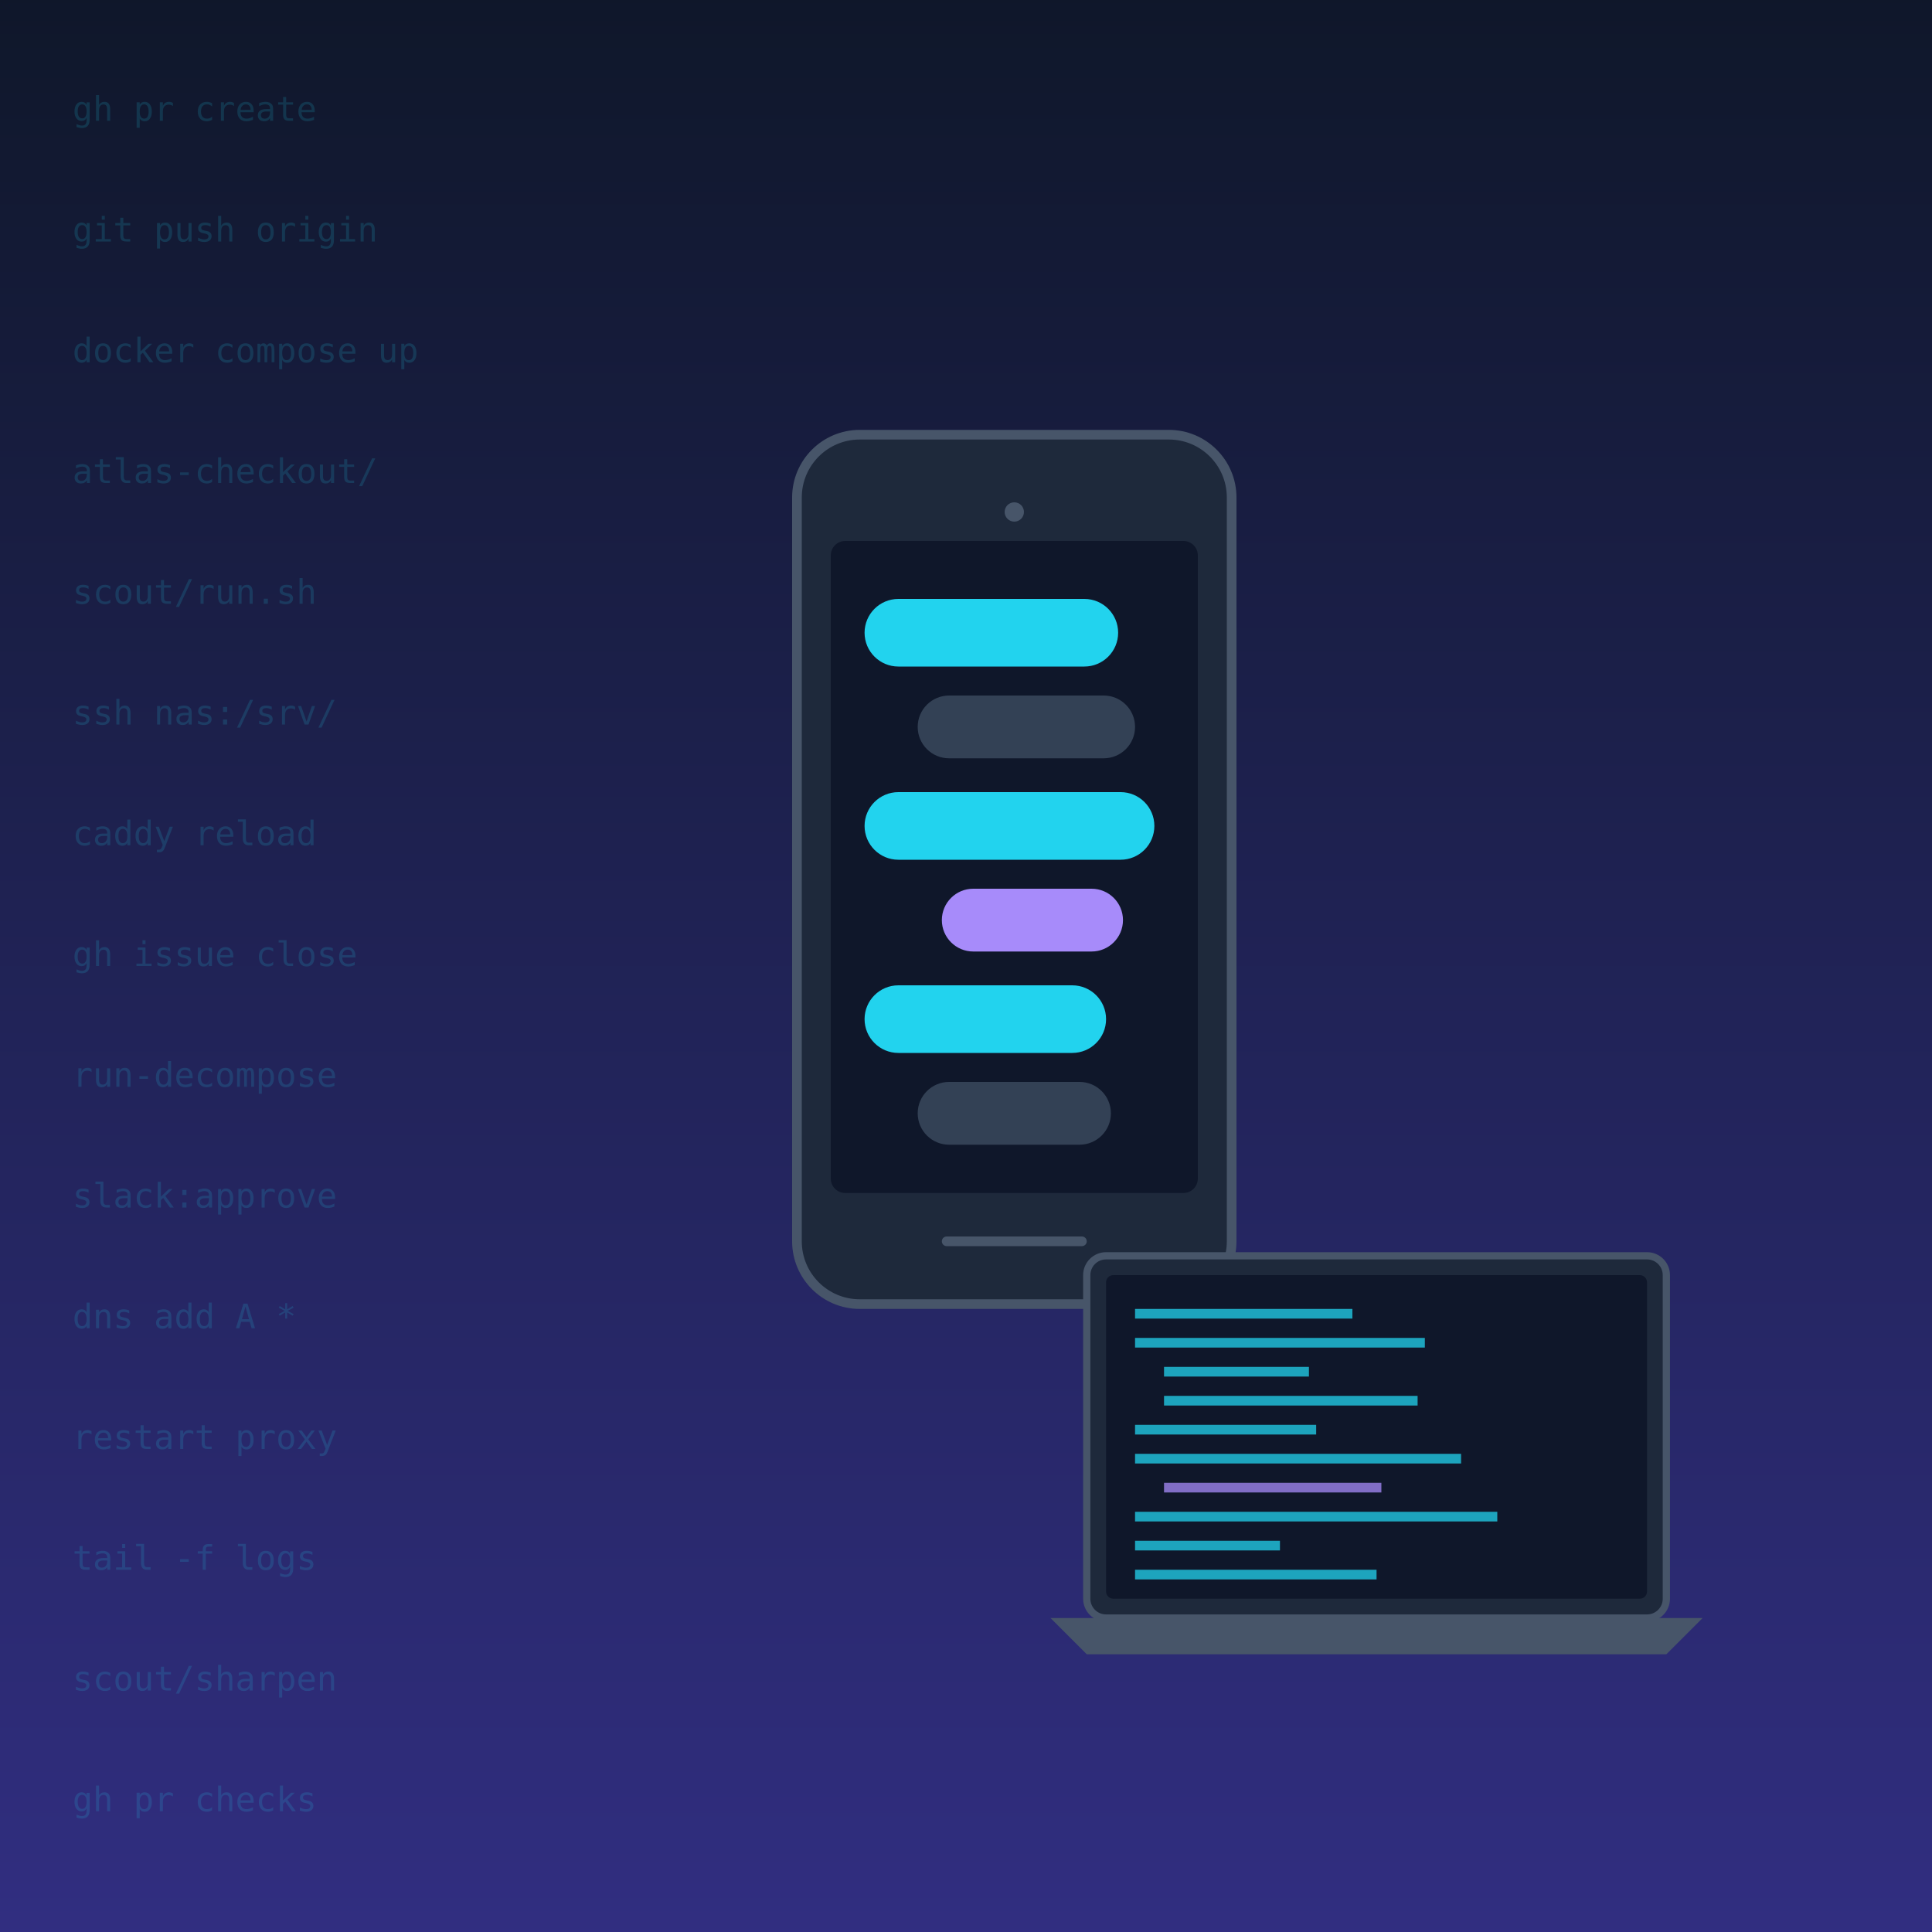
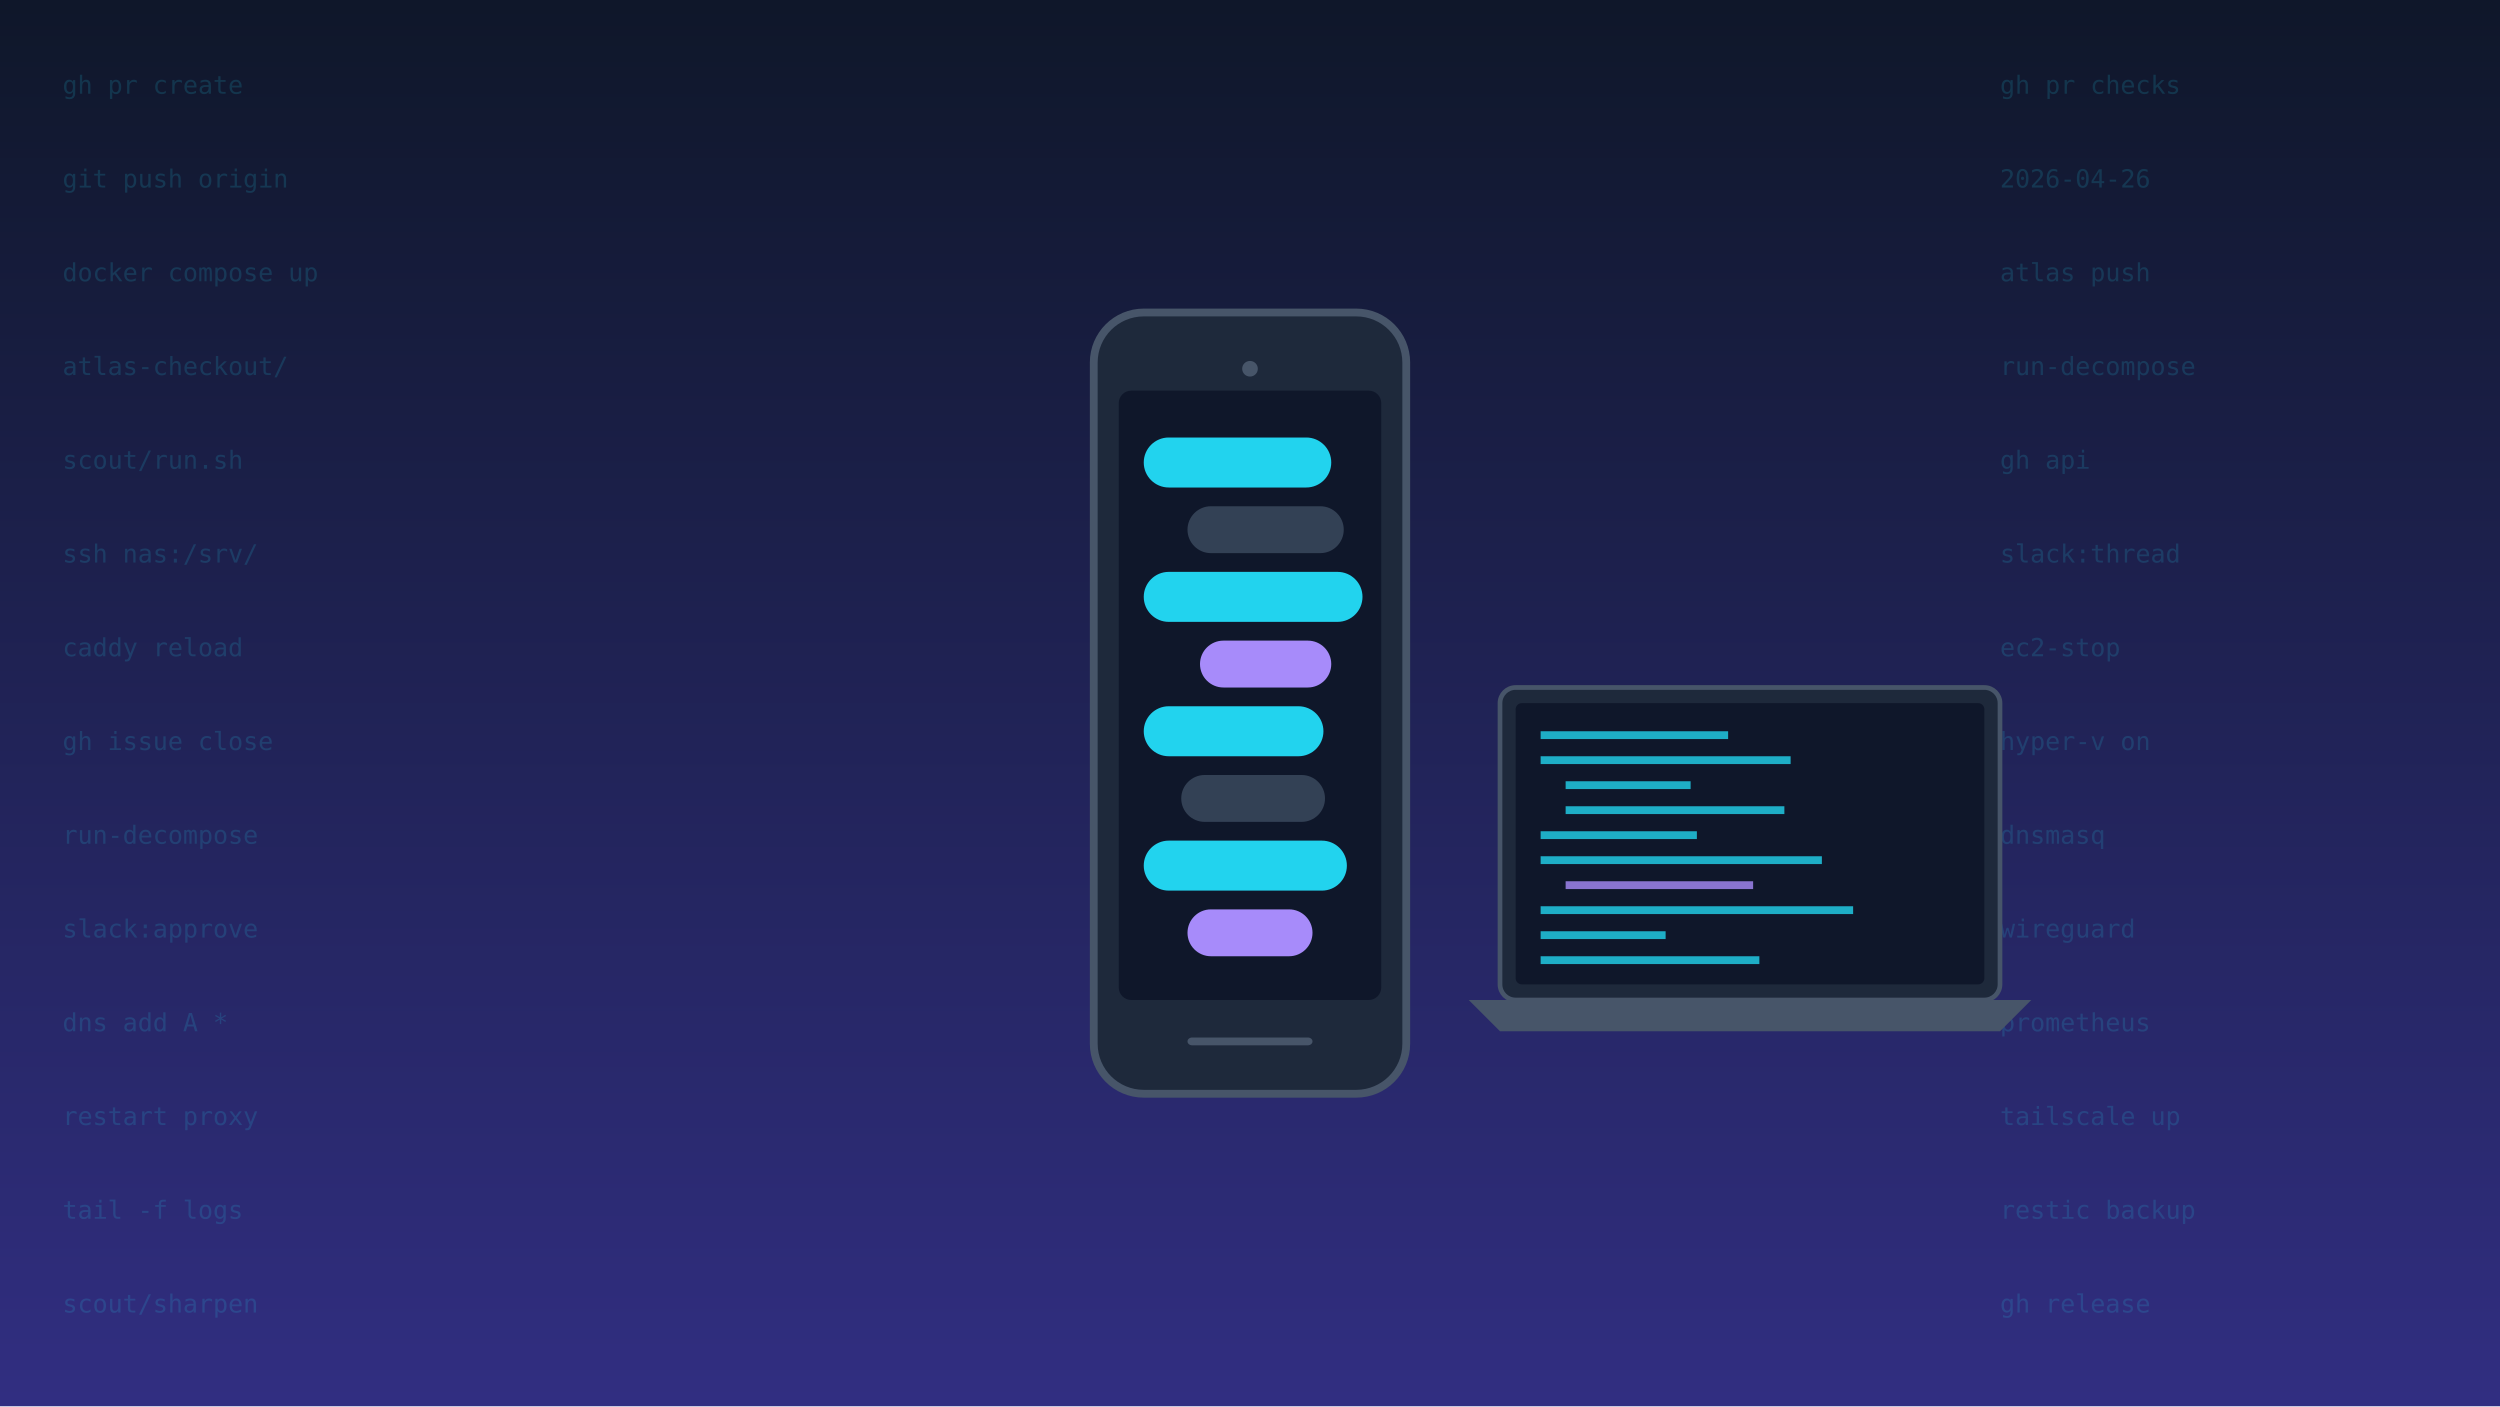
- <svg xmlns="http://www.w3.org/2000/svg" viewBox="0 0 800 800" preserveAspectRatio="xMidYMid slice">
+ <svg xmlns="http://www.w3.org/2000/svg" viewBox="0 0 1600 900" preserveAspectRatio="xMidYMid slice">
  <defs>
    <linearGradient id="bg" x1="0" y1="0" x2="0" y2="1">
      <stop offset="0" stop-color="#0f172a" />
      <stop offset="1" stop-color="#312e81" />
    </linearGradient>
  </defs>
-   <rect width="800" height="800" fill="url(#bg)" />
-   <g fill="#22d3ee" opacity="0.16" font-family="ui-monospace, monospace" font-size="14">
-     <text x="30" y="50">gh pr create</text>
-     <text x="30" y="100">git push origin</text>
-     <text x="30" y="150">docker compose up</text>
-     <text x="30" y="200">atlas-checkout/</text>
-     <text x="30" y="250">scout/run.sh</text>
-     <text x="30" y="300">ssh nas:/srv/</text>
-     <text x="30" y="350">caddy reload</text>
-     <text x="30" y="400">gh issue close</text>
-     <text x="30" y="450">run-decompose</text>
-     <text x="30" y="500">slack:approve</text>
-     <text x="30" y="550">dns add A *</text>
-     <text x="30" y="600">restart proxy</text>
-     <text x="30" y="650">tail -f logs</text>
-     <text x="30" y="700">scout/sharpen</text>
-     <text x="30" y="750">gh pr checks</text>
+   <rect width="1600" height="900" fill="url(#bg)" />
+   <g fill="#22d3ee" opacity="0.16" font-family="ui-monospace, monospace" font-size="16">
+     <text x="40" y="60">gh pr create</text>
+     <text x="40" y="120">git push origin</text>
+     <text x="40" y="180">docker compose up</text>
+     <text x="40" y="240">atlas-checkout/</text>
+     <text x="40" y="300">scout/run.sh</text>
+     <text x="40" y="360">ssh nas:/srv/</text>
+     <text x="40" y="420">caddy reload</text>
+     <text x="40" y="480">gh issue close</text>
+     <text x="40" y="540">run-decompose</text>
+     <text x="40" y="600">slack:approve</text>
+     <text x="40" y="660">dns add A *</text>
+     <text x="40" y="720">restart proxy</text>
+     <text x="40" y="780">tail -f logs</text>
+     <text x="40" y="840">scout/sharpen</text>
+     <text x="1280" y="60">gh pr checks</text>
+     <text x="1280" y="120">2026-04-26</text>
+     <text x="1280" y="180">atlas push</text>
+     <text x="1280" y="240">run-decompose</text>
+     <text x="1280" y="300">gh api</text>
+     <text x="1280" y="360">slack:thread</text>
+     <text x="1280" y="420">ec2-stop</text>
+     <text x="1280" y="480">hyper-v on</text>
+     <text x="1280" y="540">dnsmasq</text>
+     <text x="1280" y="600">wireguard</text>
+     <text x="1280" y="660">prometheus</text>
+     <text x="1280" y="720">tailscale up</text>
+     <text x="1280" y="780">restic backup</text>
+     <text x="1280" y="840">gh release</text>
  </g>
-   <g transform="translate(330,180)">
-     <rect width="180" height="360" rx="26" fill="#1e293b" stroke="#475569" stroke-width="4" />
-     <rect x="14" y="44" width="152" height="270" rx="6" fill="#0f172a" />
-     <rect x="28" y="68" width="105" height="28" rx="14" fill="#22d3ee" />
-     <rect x="50" y="108" width="90" height="26" rx="13" fill="#334155" />
-     <rect x="28" y="148" width="120" height="28" rx="14" fill="#22d3ee" />
-     <rect x="60" y="188" width="75" height="26" rx="13" fill="#a78bfa" />
-     <rect x="28" y="228" width="100" height="28" rx="14" fill="#22d3ee" />
-     <rect x="50" y="268" width="80" height="26" rx="13" fill="#334155" />
-     <circle cx="90" cy="32" r="4" fill="#475569" />
-     <rect x="60" y="332" width="60" height="4" rx="2" fill="#475569" />
+   <g transform="translate(700,200)">
+     <rect width="200" height="500" rx="32" fill="#1e293b" stroke="#475569" stroke-width="5" />
+     <rect x="16" y="50" width="168" height="390" rx="8" fill="#0f172a" />
+     <rect x="32" y="80" width="120" height="32" rx="16" fill="#22d3ee" />
+     <rect x="60" y="124" width="100" height="30" rx="15" fill="#334155" />
+     <rect x="32" y="166" width="140" height="32" rx="16" fill="#22d3ee" />
+     <rect x="68" y="210" width="84" height="30" rx="15" fill="#a78bfa" />
+     <rect x="32" y="252" width="115" height="32" rx="16" fill="#22d3ee" />
+     <rect x="56" y="296" width="92" height="30" rx="15" fill="#334155" />
+     <rect x="32" y="338" width="130" height="32" rx="16" fill="#22d3ee" />
+     <rect x="60" y="382" width="80" height="30" rx="15" fill="#a78bfa" />
+     <circle cx="100" cy="36" r="5" fill="#475569" />
+     <rect x="60" y="464" width="80" height="5" rx="3" fill="#475569" />
  </g>
-   <g transform="translate(450,520)">
-     <rect width="240" height="150" rx="8" fill="#1e293b" stroke="#475569" stroke-width="3" />
-     <rect x="8" y="8" width="224" height="134" rx="3" fill="#0f172a" />
-     <g fill="#22d3ee" opacity="0.75">
-       <rect x="20" y="22" width="90" height="4" />
-       <rect x="20" y="34" width="120" height="4" />
-       <rect x="32" y="46" width="60" height="4" />
-       <rect x="32" y="58" width="105" height="4" />
-       <rect x="20" y="70" width="75" height="4" />
-       <rect x="20" y="82" width="135" height="4" />
-       <rect x="32" y="94" width="90" height="4" fill="#a78bfa" />
-       <rect x="20" y="106" width="150" height="4" />
-       <rect x="20" y="118" width="60" height="4" />
-       <rect x="20" y="130" width="100" height="4" />
+   <g transform="translate(960,440)">
+     <rect width="320" height="200" rx="10" fill="#1e293b" stroke="#475569" stroke-width="3" />
+     <rect x="10" y="10" width="300" height="180" rx="4" fill="#0f172a" />
+     <g fill="#22d3ee" opacity="0.8">
+       <rect x="26" y="28" width="120" height="5" />
+       <rect x="26" y="44" width="160" height="5" />
+       <rect x="42" y="60" width="80" height="5" />
+       <rect x="42" y="76" width="140" height="5" />
+       <rect x="26" y="92" width="100" height="5" />
+       <rect x="26" y="108" width="180" height="5" />
+       <rect x="42" y="124" width="120" height="5" fill="#a78bfa" />
+       <rect x="26" y="140" width="200" height="5" />
+       <rect x="26" y="156" width="80" height="5" />
+       <rect x="26" y="172" width="140" height="5" />
    </g>
-     <path d="M-15 150 L255 150 L240 165 L0 165 Z" fill="#475569" />
+     <path d="M-20 200 L340 200 L320 220 L0 220 Z" fill="#475569" />
  </g>
</svg>
